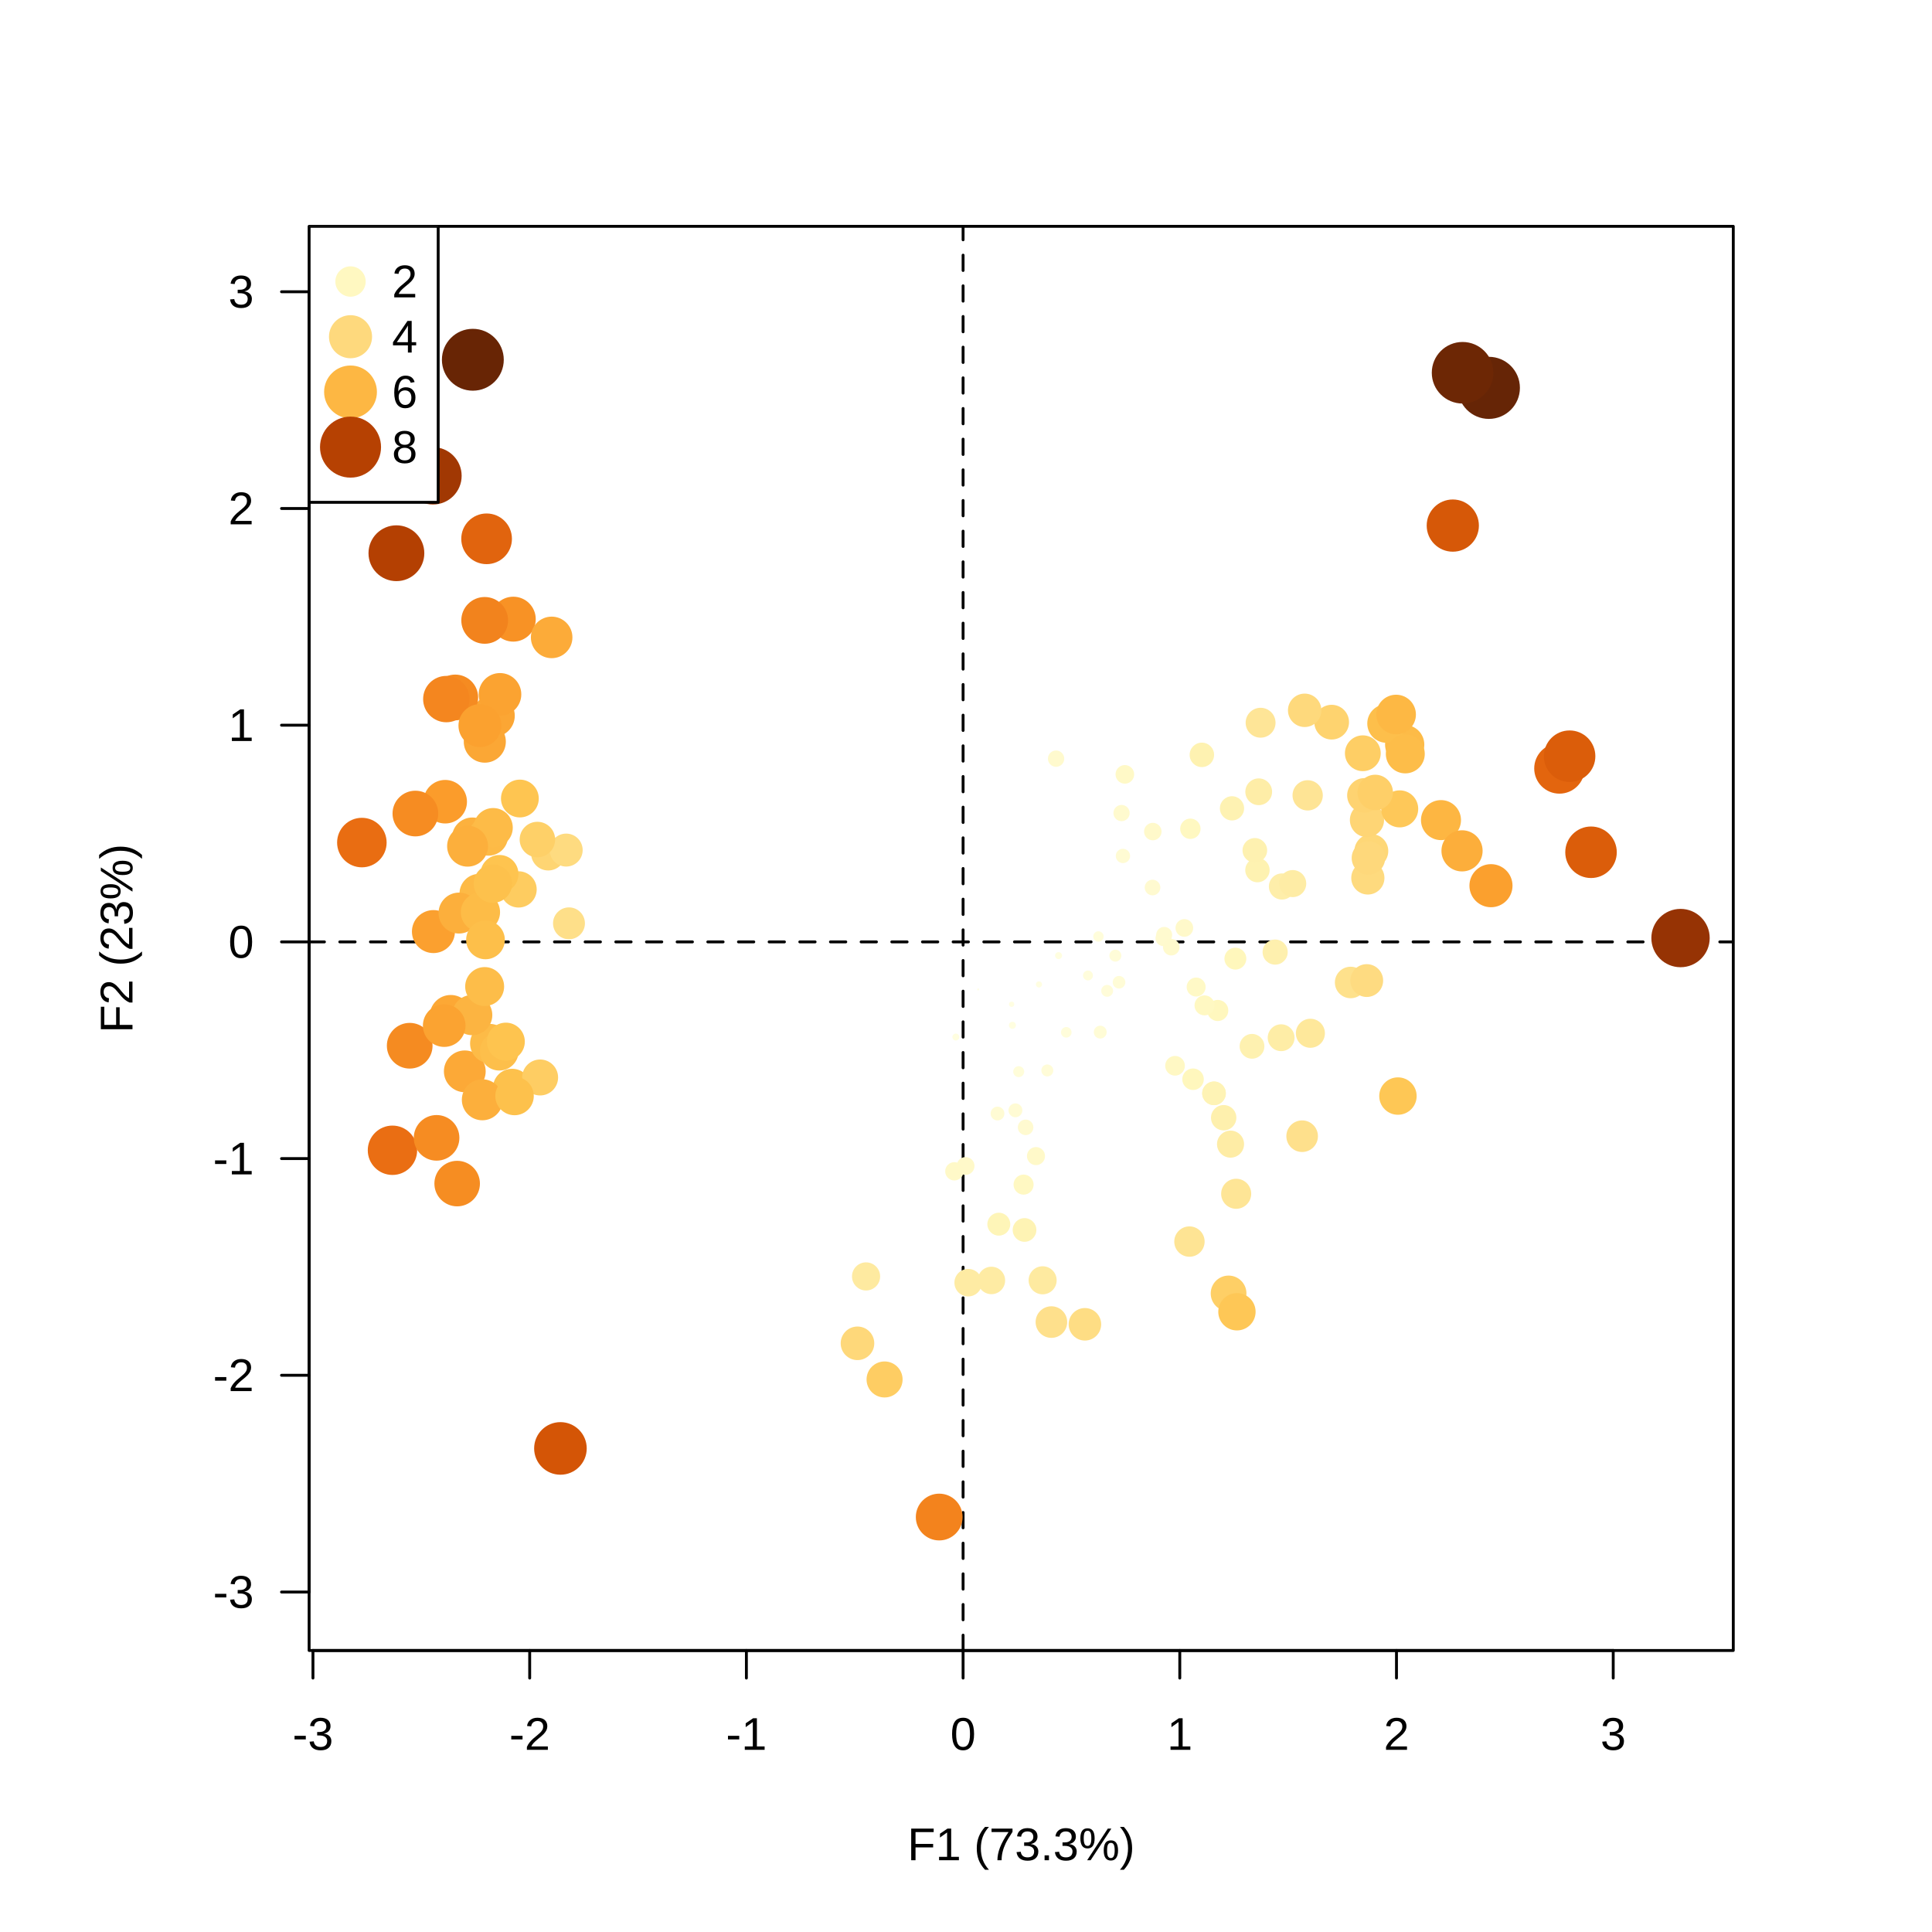
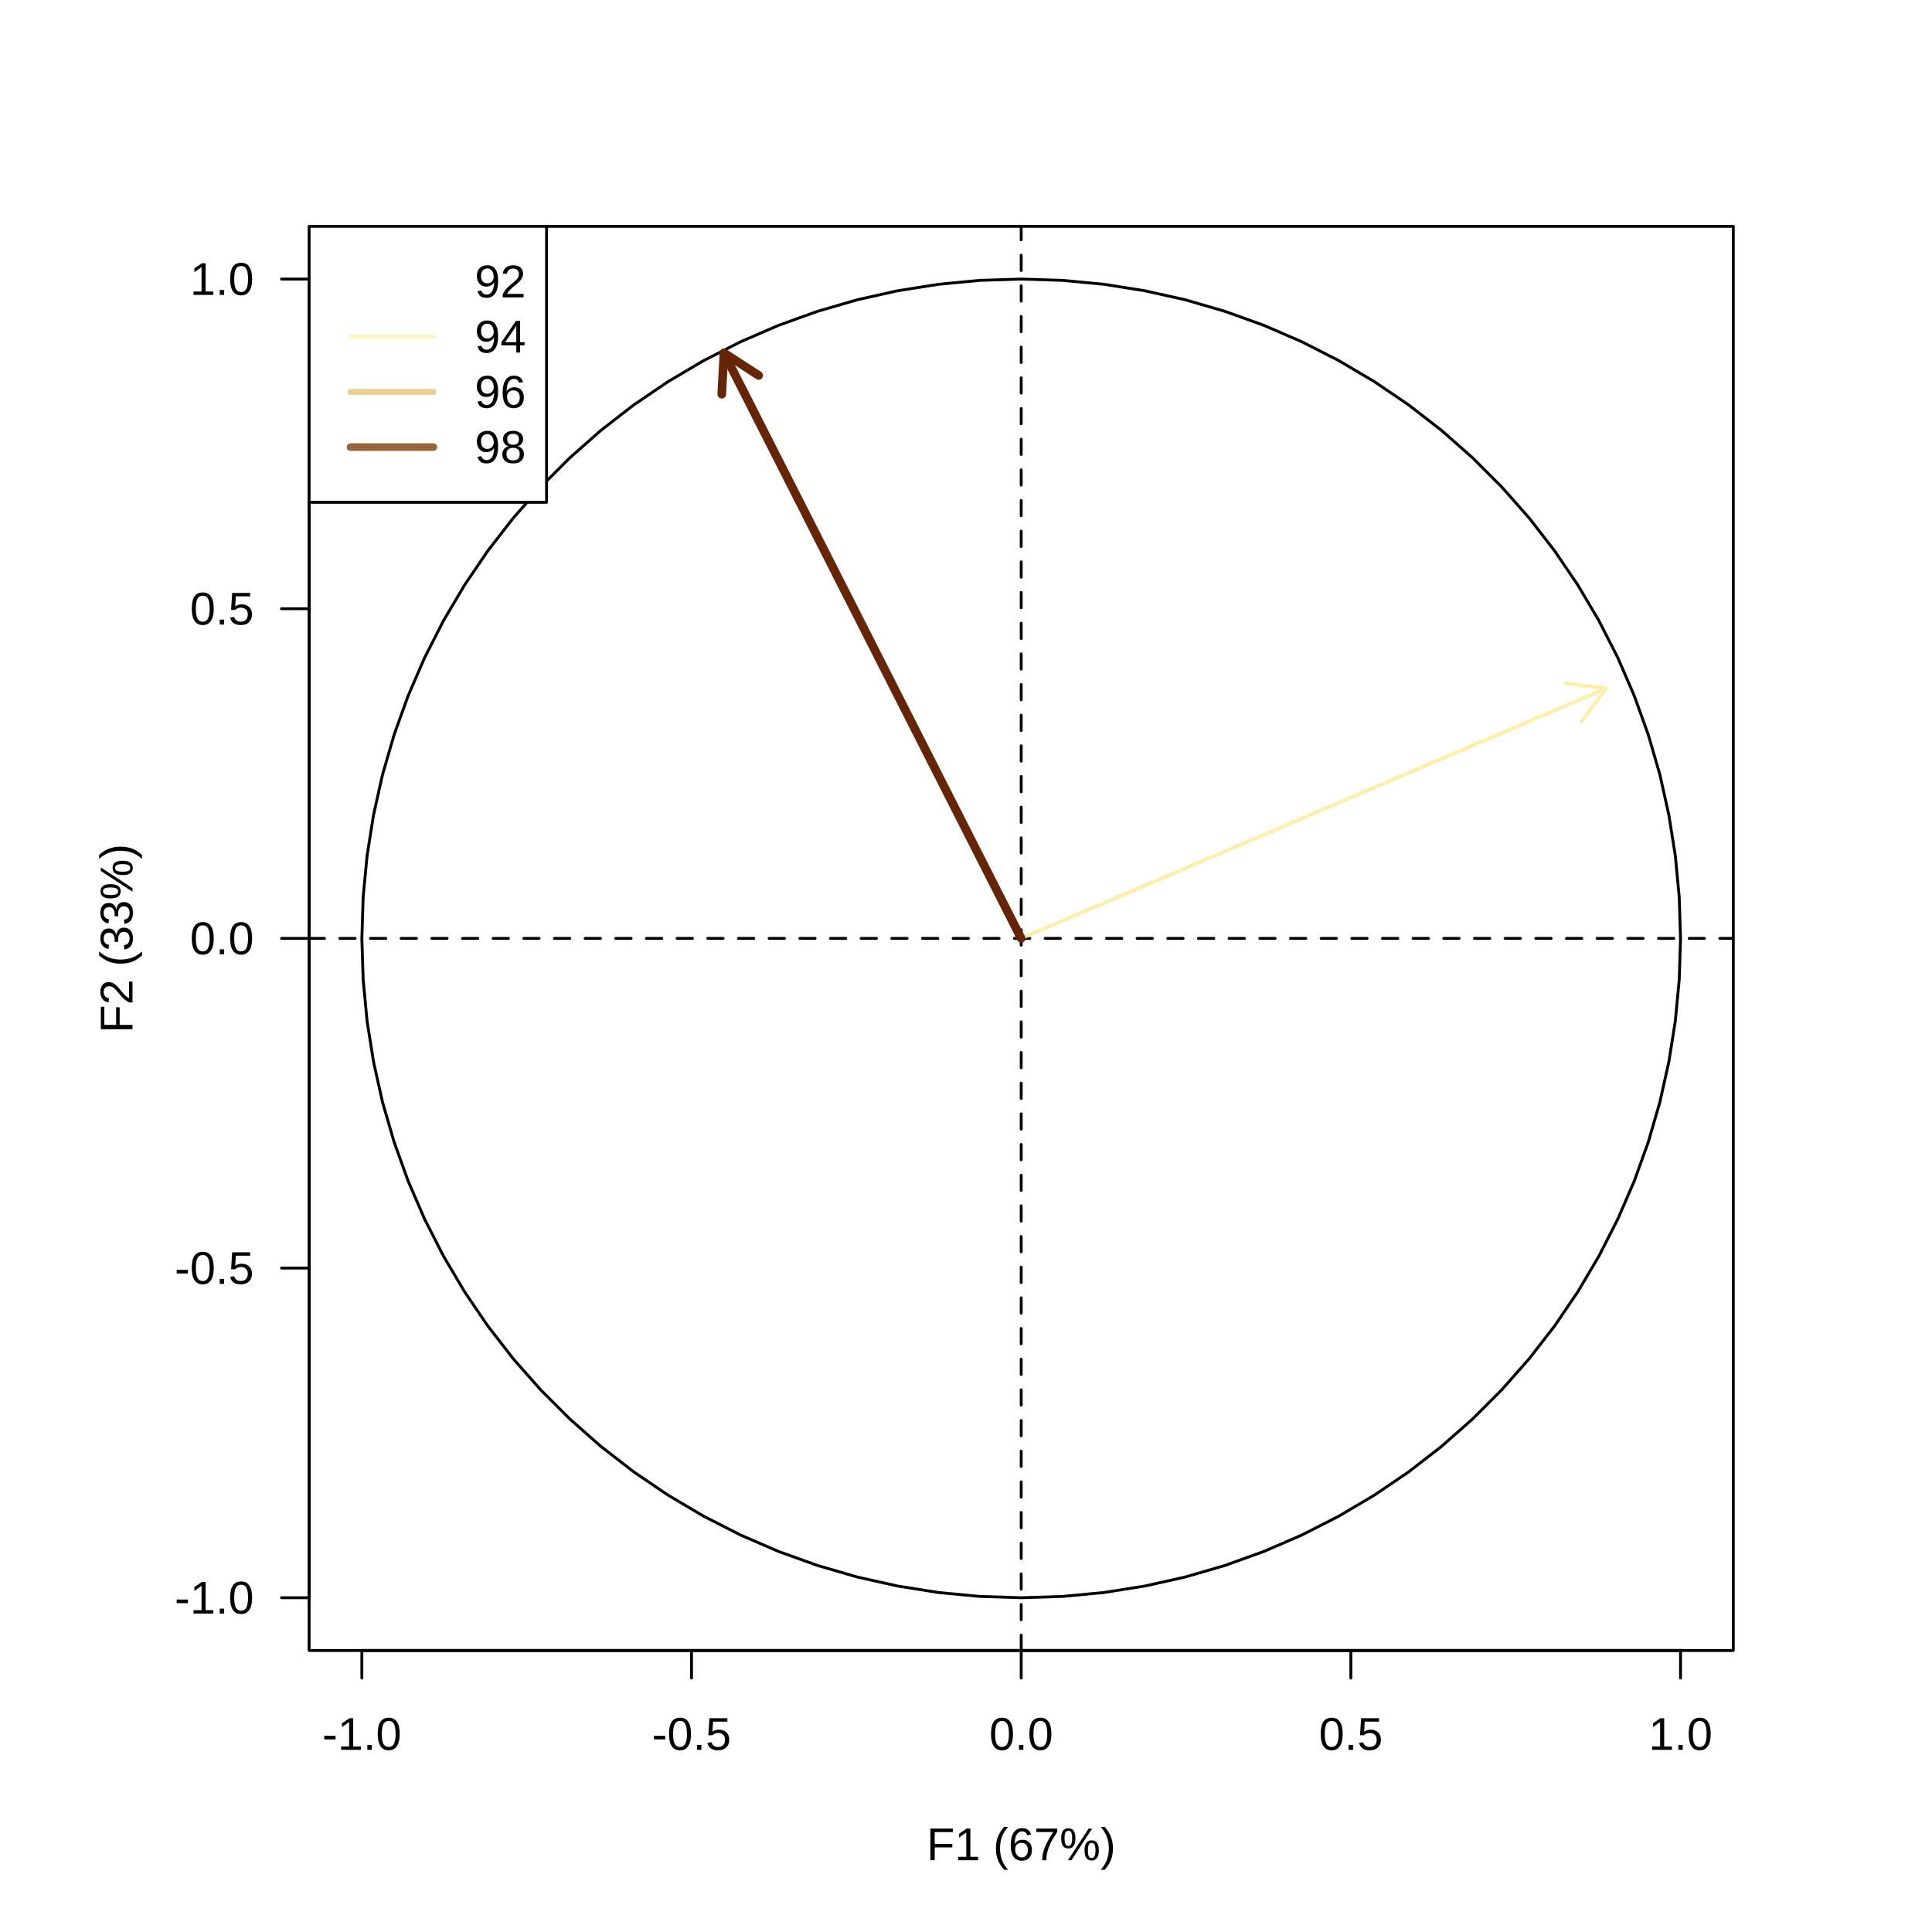
- <svg xmlns="http://www.w3.org/2000/svg" class="svglite" width="504.00pt" height="504.00pt" viewBox="0 0 504.00 504.00">
-   <defs>
-     <style type="text/css">
+ <svg xmlns="http://www.w3.org/2000/svg" width="504.00pt" height="504.00pt" viewBox="0 0 504.00 504.00">
+   <g class="svglite">
+     <defs>
+       <style type="text/css">
    .svglite line, .svglite polyline, .svglite polygon, .svglite path, .svglite rect, .svglite circle {
      fill: none;
      stroke: #000000;
      stroke-linecap: round;
      stroke-linejoin: round;
      stroke-miterlimit: 10.00;
    }
    .svglite text {
      white-space: pre;
    }
+     .svglite g.glyphgroup path {
+       fill: inherit;
+       stroke: none;
+     }
  </style>
-   </defs>
-   <rect width="100%" height="100%" style="stroke: none; fill: #FFFFFF;" />
-   <defs>
-     <clipPath id="cpMC4wMHw1MDQuMDB8MC4wMHw1MDQuMDA=">
-       <rect x="0.00" y="0.00" width="504.00" height="504.00" />
-     </clipPath>
-   </defs>
-   <g clip-path="url(#cpMC4wMHw1MDQuMDB8MC4wMHw1MDQuMDA=)">
+     </defs>
+     <rect width="100%" height="100%" style="stroke: none; fill: #FFFFFF;" />
+     <defs>
+       <clipPath id="cpMC4wMHw1MDQuMDB8MC4wMHw1MDQuMDA=">
+         <rect x="0.00" y="0.00" width="504.00" height="504.00" />
+       </clipPath>
+     </defs>
+     <g clip-path="url(#cpMC4wMHw1MDQuMDB8MC4wMHw1MDQuMDA=)">
</g>
-   <defs>
-     <clipPath id="cpODAuNjR8NDUyLjE2fDU5LjA0fDQzMC41Ng==">
-       <rect x="80.64" y="59.04" width="371.52" height="371.52" />
-     </clipPath>
-   </defs>
-   <g clip-path="url(#cpODAuNjR8NDUyLjE2fDU5LjA0fDQzMC41Ng==)">
-     <line x1="80.64" y1="245.71" x2="452.16" y2="245.71" style="stroke-width: 0.75; stroke-dasharray: 4.00,4.00;" />
-     <line x1="251.24" y1="430.56" x2="251.24" y2="59.04" style="stroke-width: 0.75; stroke-dasharray: 4.00,4.00;" />
-     <circle cx="123.21" cy="218.57" r="5.31" style="stroke-width: 0.75; stroke: none; fill: #FCB13E;" />
-     <circle cx="133.60" cy="283.82" r="5.01" style="stroke-width: 0.75; stroke: none; fill: #FDC14C;" />
-     <circle cx="117.58" cy="265.04" r="5.48" style="stroke-width: 0.75; stroke: none; fill: #FCA835;" />
-     <circle cx="121.25" cy="279.48" r="5.45" style="stroke-width: 0.75; stroke: none; fill: #FCA937;" />
-     <circle cx="116.14" cy="209.14" r="5.68" style="stroke-width: 0.75; stroke: none; fill: #FB9C2B;" />
-     <circle cx="133.90" cy="161.52" r="5.86" style="stroke-width: 0.75; stroke: none; fill: #F89225;" />
-     <circle cx="113.07" cy="243.02" r="5.61" style="stroke-width: 0.75; stroke: none; fill: #FBA02F;" />
-     <circle cx="125.01" cy="233.10" r="5.14" style="stroke-width: 0.75; stroke: none; fill: #FDBA46;" />
-     <circle cx="119.26" cy="308.76" r="5.94" style="stroke-width: 0.75; stroke: none; fill: #F68D22;" />
-     <circle cx="127.75" cy="272.22" r="5.12" style="stroke-width: 0.75; stroke: none; fill: #FDBB47;" />
-     <circle cx="128.77" cy="186.71" r="5.52" style="stroke-width: 0.75; stroke: none; fill: #FBA634;" />
-     <circle cx="119.74" cy="238.19" r="5.34" style="stroke-width: 0.75; stroke: none; fill: #FCAF3C;" />
-     <circle cx="125.83" cy="286.90" r="5.35" style="stroke-width: 0.75; stroke: none; fill: #FCAF3C;" />
-     <circle cx="102.38" cy="300.07" r="6.44" style="stroke-width: 0.75; stroke: none; fill: #EA6E13;" />
-     <circle cx="126.94" cy="140.56" r="6.61" style="stroke-width: 0.75; stroke: none; fill: #E1640E;" />
-     <circle cx="123.35" cy="93.85" r="8.07" style="stroke-width: 0.75; stroke: none; fill: #682505;" />
-     <circle cx="126.44" cy="161.84" r="6.10" style="stroke-width: 0.75; stroke: none; fill: #F2831D;" />
-     <circle cx="127.41" cy="218.08" r="5.14" style="stroke-width: 0.75; stroke: none; fill: #FDBA46;" />
-     <circle cx="143.91" cy="166.28" r="5.42" style="stroke-width: 0.75; stroke: none; fill: #FCAB39;" />
-     <circle cx="118.76" cy="181.95" r="5.97" style="stroke-width: 0.75; stroke: none; fill: #F58B21;" />
-     <circle cx="143.02" cy="222.60" r="4.48" style="stroke-width: 0.75; stroke: none; fill: #FED573;" />
-     <circle cx="126.47" cy="193.47" r="5.49" style="stroke-width: 0.75; stroke: none; fill: #FBA735;" />
-     <circle cx="94.40" cy="219.80" r="6.46" style="stroke-width: 0.75; stroke: none; fill: #E96D12;" />
-     <circle cx="148.43" cy="240.87" r="4.16" style="stroke-width: 0.75; stroke: none; fill: #FEDF89;" />
-     <circle cx="125.33" cy="237.95" r="5.12" style="stroke-width: 0.75; stroke: none; fill: #FDBC47;" />
-     <circle cx="140.90" cy="281.08" r="4.69" style="stroke-width: 0.75; stroke: none; fill: #FECD63;" />
-     <circle cx="135.28" cy="232.02" r="4.73" style="stroke-width: 0.75; stroke: none; fill: #FECC60;" />
-     <circle cx="128.65" cy="215.91" r="5.12" style="stroke-width: 0.75; stroke: none; fill: #FDBB47;" />
-     <circle cx="130.29" cy="228.00" r="4.96" style="stroke-width: 0.75; stroke: none; fill: #FEC44F;" />
-     <circle cx="123.18" cy="264.80" r="5.25" style="stroke-width: 0.75; stroke: none; fill: #FCB441;" />
-     <circle cx="130.25" cy="274.23" r="5.04" style="stroke-width: 0.75; stroke: none; fill: #FDBF4B;" />
-     <circle cx="147.70" cy="221.76" r="4.30" style="stroke-width: 0.75; stroke: none; fill: #FEDB80;" />
-     <circle cx="103.41" cy="144.32" r="7.28" style="stroke-width: 0.75; stroke: none; fill: #B44002;" />
-     <circle cx="112.95" cy="124.13" r="7.48" style="stroke-width: 0.75; stroke: none; fill: #A13803;" />
-     <circle cx="131.96" cy="271.73" r="4.95" style="stroke-width: 0.75; stroke: none; fill: #FEC44F;" />
-     <circle cx="126.43" cy="257.36" r="5.08" style="stroke-width: 0.75; stroke: none; fill: #FDBD49;" />
-     <circle cx="135.62" cy="208.31" r="4.93" style="stroke-width: 0.75; stroke: none; fill: #FEC551;" />
-     <circle cx="108.36" cy="212.23" r="5.96" style="stroke-width: 0.75; stroke: none; fill: #F68C22;" />
-     <circle cx="113.89" cy="296.83" r="5.95" style="stroke-width: 0.75; stroke: none; fill: #F68C22;" />
-     <circle cx="128.58" cy="230.51" r="5.01" style="stroke-width: 0.75; stroke: none; fill: #FDC14C;" />
-     <circle cx="121.98" cy="220.74" r="5.34" style="stroke-width: 0.75; stroke: none; fill: #FCAF3C;" />
-     <circle cx="146.20" cy="377.85" r="6.86" style="stroke-width: 0.75; stroke: none; fill: #D45506;" />
-     <circle cx="106.88" cy="272.80" r="5.96" style="stroke-width: 0.75; stroke: none; fill: #F58B21;" />
-     <circle cx="140.19" cy="219.01" r="4.63" style="stroke-width: 0.75; stroke: none; fill: #FED068;" />
-     <circle cx="130.43" cy="181.14" r="5.56" style="stroke-width: 0.75; stroke: none; fill: #FBA331;" />
-     <circle cx="134.23" cy="285.91" r="5.02" style="stroke-width: 0.75; stroke: none; fill: #FDC14C;" />
-     <circle cx="116.43" cy="182.37" r="6.05" style="stroke-width: 0.75; stroke: none; fill: #F4861F;" />
-     <circle cx="115.88" cy="267.55" r="5.56" style="stroke-width: 0.75; stroke: none; fill: #FBA331;" />
-     <circle cx="125.20" cy="189.29" r="5.60" style="stroke-width: 0.75; stroke: none; fill: #FBA12F;" />
-     <circle cx="126.65" cy="245.19" r="5.05" style="stroke-width: 0.75; stroke: none; fill: #FDBF4A;" />
-     <circle cx="313.53" cy="196.92" r="3.19" style="stroke-width: 0.75; stroke: none; fill: #FEF2B1;" />
-     <circle cx="292.58" cy="212.10" r="2.12" style="stroke-width: 0.75; stroke: none; fill: #FFFACE;" />
-     <circle cx="321.39" cy="210.87" r="3.16" style="stroke-width: 0.75; stroke: none; fill: #FEF2B2;" />
-     <circle cx="274.28" cy="344.89" r="4.12" style="stroke-width: 0.75; stroke: none; fill: #FEE08C;" />
-     <circle cx="312.04" cy="257.49" r="2.48" style="stroke-width: 0.75; stroke: none; fill: #FFF9C6;" />
-     <circle cx="273.21" cy="279.25" r="1.56" style="stroke-width: 0.75; stroke: none; fill: #FFFCD8;" />
-     <circle cx="293.44" cy="202.01" r="2.43" style="stroke-width: 0.75; stroke: none; fill: #FFF9C7;" />
-     <circle cx="223.69" cy="350.43" r="4.38" style="stroke-width: 0.75; stroke: none; fill: #FED87A;" />
-     <circle cx="303.70" cy="243.89" r="2.09" style="stroke-width: 0.75; stroke: none; fill: #FFFACF;" />
-     <circle cx="251.89" cy="304.17" r="2.33" style="stroke-width: 0.75; stroke: none; fill: #FFF9C9;" />
-     <circle cx="245.01" cy="395.75" r="6.10" style="stroke-width: 0.75; stroke: none; fill: #F3831D;" />
-     <circle cx="276.15" cy="249.29" r="0.91" style="stroke-width: 0.75; stroke: none; fill: #FFFEE0;" />
-     <circle cx="283.02" cy="345.47" r="4.24" style="stroke-width: 0.75; stroke: none; fill: #FEDD84;" />
-     <circle cx="291.92" cy="256.24" r="1.65" style="stroke-width: 0.75; stroke: none; fill: #FFFCD7;" />
-     <circle cx="249.35" cy="270.53" r="0.90" style="stroke-width: 0.75; stroke: none; fill: #FFFEE0;" />
-     <circle cx="300.73" cy="216.93" r="2.28" style="stroke-width: 0.75; stroke: none; fill: #FFF9CA;" />
-     <circle cx="271.04" cy="256.81" r="0.80" style="stroke-width: 0.75; stroke: none; fill: #FFFEE1;" />
-     <circle cx="260.22" cy="290.49" r="1.80" style="stroke-width: 0.75; stroke: none; fill: #FFFBD4;" />
-     <circle cx="320.50" cy="337.42" r="4.66" style="stroke-width: 0.75; stroke: none; fill: #FECF66;" />
-     <circle cx="260.56" cy="319.35" r="2.99" style="stroke-width: 0.75; stroke: none; fill: #FEF5B8;" />
-     <circle cx="292.94" cy="223.29" r="1.87" style="stroke-width: 0.75; stroke: none; fill: #FFFBD3;" />
-     <circle cx="278.16" cy="269.30" r="1.38" style="stroke-width: 0.75; stroke: none; fill: #FFFDDB;" />
-     <circle cx="321.01" cy="298.47" r="3.53" style="stroke-width: 0.75; stroke: none; fill: #FEECA5;" />
-     <circle cx="287.02" cy="269.25" r="1.68" style="stroke-width: 0.75; stroke: none; fill: #FFFCD6;" />
-     <circle cx="290.96" cy="249.30" r="1.56" style="stroke-width: 0.75; stroke: none; fill: #FFFCD8;" />
-     <circle cx="300.66" cy="231.53" r="2.04" style="stroke-width: 0.75; stroke: none; fill: #FFFAD0;" />
-     <circle cx="322.27" cy="250.08" r="2.86" style="stroke-width: 0.75; stroke: none; fill: #FFF7BC;" />
-     <circle cx="328.03" cy="226.98" r="3.18" style="stroke-width: 0.75; stroke: none; fill: #FEF2B1;" />
-     <circle cx="288.82" cy="258.48" r="1.55" style="stroke-width: 0.75; stroke: none; fill: #FFFCD9;" />
-     <circle cx="248.96" cy="305.56" r="2.39" style="stroke-width: 0.75; stroke: none; fill: #FFF9C8;" />
-     <circle cx="258.63" cy="334.03" r="3.58" style="stroke-width: 0.75; stroke: none; fill: #FEEBA3;" />
-     <circle cx="252.57" cy="334.61" r="3.59" style="stroke-width: 0.75; stroke: none; fill: #FEEBA3;" />
-     <circle cx="264.89" cy="289.65" r="1.81" style="stroke-width: 0.75; stroke: none; fill: #FFFBD4;" />
-     <circle cx="311.23" cy="281.54" r="2.81" style="stroke-width: 0.75; stroke: none; fill: #FFF7BD;" />
-     <circle cx="263.90" cy="261.98" r="0.70" style="stroke-width: 0.75; stroke: none; fill: #FFFEE2;" />
-     <circle cx="275.50" cy="197.91" r="2.13" style="stroke-width: 0.75; stroke: none; fill: #FFFACE;" />
-     <circle cx="310.53" cy="216.20" r="2.66" style="stroke-width: 0.75; stroke: none; fill: #FFF8C1;" />
-     <circle cx="310.29" cy="323.89" r="3.96" style="stroke-width: 0.75; stroke: none; fill: #FEE494;" />
-     <circle cx="255.17" cy="258.12" r="0.25" style="stroke-width: 0.75; stroke: none; fill: #FFFEE4;" />
-     <circle cx="267.27" cy="320.86" r="3.09" style="stroke-width: 0.75; stroke: none; fill: #FEF3B4;" />
-     <circle cx="267.02" cy="309.03" r="2.62" style="stroke-width: 0.75; stroke: none; fill: #FFF8C2;" />
-     <circle cx="286.55" cy="244.30" r="1.36" style="stroke-width: 0.75; stroke: none; fill: #FFFDDB;" />
-     <circle cx="270.26" cy="301.59" r="2.36" style="stroke-width: 0.75; stroke: none; fill: #FFF9C9;" />
-     <circle cx="230.76" cy="359.86" r="4.70" style="stroke-width: 0.75; stroke: none; fill: #FECD63;" />
-     <circle cx="267.55" cy="294.09" r="2.03" style="stroke-width: 0.75; stroke: none; fill: #FFFAD0;" />
-     <circle cx="264.11" cy="267.47" r="0.92" style="stroke-width: 0.75; stroke: none; fill: #FFFEE0;" />
-     <circle cx="283.82" cy="254.47" r="1.29" style="stroke-width: 0.75; stroke: none; fill: #FFFDDC;" />
-     <circle cx="225.93" cy="332.98" r="3.67" style="stroke-width: 0.75; stroke: none; fill: #FEEAA0;" />
-     <circle cx="265.75" cy="279.56" r="1.43" style="stroke-width: 0.75; stroke: none; fill: #FFFDDA;" />
-     <circle cx="355.52" cy="196.50" r="4.67" style="stroke-width: 0.75; stroke: none; fill: #FECE65;" />
-     <circle cx="316.70" cy="285.22" r="3.08" style="stroke-width: 0.75; stroke: none; fill: #FEF3B5;" />
-     <circle cx="375.91" cy="213.94" r="5.22" style="stroke-width: 0.75; stroke: none; fill: #FDB642;" />
-     <circle cx="332.65" cy="248.37" r="3.28" style="stroke-width: 0.75; stroke: none; fill: #FEF0AE;" />
-     <circle cx="356.83" cy="229.03" r="4.33" style="stroke-width: 0.75; stroke: none; fill: #FEDA7E;" />
-     <circle cx="406.81" cy="200.46" r="6.58" style="stroke-width: 0.75; stroke: none; fill: #E3650E;" />
-     <circle cx="271.99" cy="333.99" r="3.66" style="stroke-width: 0.75; stroke: none; fill: #FEEAA0;" />
-     <circle cx="381.40" cy="221.96" r="5.37" style="stroke-width: 0.75; stroke: none; fill: #FCAE3B;" />
-     <circle cx="364.68" cy="285.93" r="4.88" style="stroke-width: 0.75; stroke: none; fill: #FEC755;" />
-     <circle cx="378.99" cy="137.11" r="6.81" style="stroke-width: 0.75; stroke: none; fill: #D65808;" />
-     <circle cx="328.36" cy="206.55" r="3.49" style="stroke-width: 0.75; stroke: none; fill: #FEEDA7;" />
-     <circle cx="341.84" cy="269.55" r="3.79" style="stroke-width: 0.75; stroke: none; fill: #FEE89B;" />
-     <circle cx="357.74" cy="222.01" r="4.42" style="stroke-width: 0.75; stroke: none; fill: #FED777;" />
-     <circle cx="322.48" cy="311.42" r="3.92" style="stroke-width: 0.75; stroke: none; fill: #FEE596;" />
-     <circle cx="334.21" cy="270.71" r="3.50" style="stroke-width: 0.75; stroke: none; fill: #FEEDA6;" />
-     <circle cx="341.13" cy="207.48" r="3.95" style="stroke-width: 0.75; stroke: none; fill: #FEE495;" />
-     <circle cx="334.42" cy="231.26" r="3.41" style="stroke-width: 0.75; stroke: none; fill: #FEEEAA;" />
-     <circle cx="388.40" cy="101.18" r="8.10" style="stroke-width: 0.75; stroke: none; fill: #662506;" />
-     <circle cx="438.40" cy="244.71" r="7.61" style="stroke-width: 0.75; stroke: none; fill: #963304;" />
-     <circle cx="322.68" cy="342.20" r="4.87" style="stroke-width: 0.75; stroke: none; fill: #FEC756;" />
-     <circle cx="366.44" cy="194.24" r="5.12" style="stroke-width: 0.75; stroke: none; fill: #FDBB47;" />
-     <circle cx="306.53" cy="278.03" r="2.57" style="stroke-width: 0.75; stroke: none; fill: #FFF8C4;" />
-     <circle cx="415.05" cy="222.33" r="6.72" style="stroke-width: 0.75; stroke: none; fill: #DB5D0A;" />
-     <circle cx="326.61" cy="272.95" r="3.23" style="stroke-width: 0.75; stroke: none; fill: #FEF1B0;" />
-     <circle cx="347.39" cy="188.39" r="4.53" style="stroke-width: 0.75; stroke: none; fill: #FED36F;" />
-     <circle cx="361.72" cy="188.74" r="5.04" style="stroke-width: 0.75; stroke: none; fill: #FDBF4B;" />
-     <circle cx="317.67" cy="263.60" r="2.76" style="stroke-width: 0.75; stroke: none; fill: #FFF7BE;" />
-     <circle cx="308.96" cy="242.07" r="2.31" style="stroke-width: 0.75; stroke: none; fill: #FFF9CA;" />
-     <circle cx="352.34" cy="256.30" r="4.11" style="stroke-width: 0.75; stroke: none; fill: #FEE18C;" />
-     <circle cx="356.60" cy="213.92" r="4.46" style="stroke-width: 0.75; stroke: none; fill: #FED575;" />
-     <circle cx="388.95" cy="231.05" r="5.62" style="stroke-width: 0.75; stroke: none; fill: #FBA02E;" />
-     <circle cx="381.54" cy="97.24" r="8.03" style="stroke-width: 0.75; stroke: none; fill: #6D2705;" />
-     <circle cx="356.54" cy="255.80" r="4.28" style="stroke-width: 0.75; stroke: none; fill: #FEDB81;" />
-     <circle cx="314.22" cy="262.27" r="2.61" style="stroke-width: 0.75; stroke: none; fill: #FFF8C2;" />
-     <circle cx="319.22" cy="291.58" r="3.31" style="stroke-width: 0.75; stroke: none; fill: #FEF0AD;" />
-     <circle cx="409.46" cy="197.27" r="6.72" style="stroke-width: 0.75; stroke: none; fill: #DB5D0A;" />
-     <circle cx="340.35" cy="185.30" r="4.36" style="stroke-width: 0.75; stroke: none; fill: #FED97C;" />
-     <circle cx="327.35" cy="221.83" r="3.21" style="stroke-width: 0.75; stroke: none; fill: #FEF1B0;" />
-     <circle cx="303.52" cy="244.74" r="2.08" style="stroke-width: 0.75; stroke: none; fill: #FFFACF;" />
-     <circle cx="355.94" cy="207.49" r="4.51" style="stroke-width: 0.75; stroke: none; fill: #FED371;" />
-     <circle cx="365.14" cy="211.01" r="4.83" style="stroke-width: 0.75; stroke: none; fill: #FEC859;" />
-     <circle cx="358.75" cy="206.73" r="4.63" style="stroke-width: 0.75; stroke: none; fill: #FECF68;" />
-     <circle cx="316.70" cy="285.22" r="3.08" style="stroke-width: 0.75; stroke: none; fill: #FEF3B5;" />
-     <circle cx="366.60" cy="196.67" r="5.08" style="stroke-width: 0.75; stroke: none; fill: #FDBD49;" />
-     <circle cx="364.20" cy="186.40" r="5.17" style="stroke-width: 0.75; stroke: none; fill: #FDB844;" />
-     <circle cx="356.98" cy="223.83" r="4.37" style="stroke-width: 0.75; stroke: none; fill: #FED87B;" />
-     <circle cx="339.69" cy="296.40" r="4.12" style="stroke-width: 0.75; stroke: none; fill: #FEE08C;" />
-     <circle cx="337.23" cy="230.50" r="3.53" style="stroke-width: 0.75; stroke: none; fill: #FEECA5;" />
-     <circle cx="328.85" cy="188.54" r="3.90" style="stroke-width: 0.75; stroke: none; fill: #FEE597;" />
-     <circle cx="305.55" cy="247.09" r="2.16" style="stroke-width: 0.75; stroke: none; fill: #FFFACD;" />
-   </g>
-   <g clip-path="url(#cpMC4wMHw1MDQuMDB8MC4wMHw1MDQuMDA=)">
-     <line x1="81.64" y1="430.56" x2="420.84" y2="430.56" style="stroke-width: 0.75;" />
-     <line x1="81.64" y1="430.56" x2="81.64" y2="437.76" style="stroke-width: 0.75;" />
-     <line x1="138.18" y1="430.56" x2="138.18" y2="437.76" style="stroke-width: 0.75;" />
-     <line x1="194.71" y1="430.56" x2="194.71" y2="437.76" style="stroke-width: 0.75;" />
-     <line x1="251.24" y1="430.56" x2="251.24" y2="437.76" style="stroke-width: 0.75;" />
-     <line x1="307.77" y1="430.56" x2="307.77" y2="437.76" style="stroke-width: 0.75;" />
-     <line x1="364.30" y1="430.56" x2="364.30" y2="437.76" style="stroke-width: 0.75;" />
-     <line x1="420.84" y1="430.56" x2="420.84" y2="437.76" style="stroke-width: 0.75;" />
-     <text x="81.64" y="456.48" text-anchor="middle" style="font-size: 12.00px; font-family: &quot;Liberation Sans&quot;;" textLength="10.67px" lengthAdjust="spacingAndGlyphs">-3</text>
-     <text x="138.18" y="456.48" text-anchor="middle" style="font-size: 12.00px; font-family: &quot;Liberation Sans&quot;;" textLength="10.67px" lengthAdjust="spacingAndGlyphs">-2</text>
-     <text x="194.71" y="456.48" text-anchor="middle" style="font-size: 12.00px; font-family: &quot;Liberation Sans&quot;;" textLength="10.67px" lengthAdjust="spacingAndGlyphs">-1</text>
-     <text x="251.24" y="456.48" text-anchor="middle" style="font-size: 12.00px; font-family: &quot;Liberation Sans&quot;;" textLength="6.67px" lengthAdjust="spacingAndGlyphs">0</text>
-     <text x="307.77" y="456.48" text-anchor="middle" style="font-size: 12.00px; font-family: &quot;Liberation Sans&quot;;" textLength="6.67px" lengthAdjust="spacingAndGlyphs">1</text>
-     <text x="364.30" y="456.48" text-anchor="middle" style="font-size: 12.00px; font-family: &quot;Liberation Sans&quot;;" textLength="6.67px" lengthAdjust="spacingAndGlyphs">2</text>
-     <text x="420.84" y="456.48" text-anchor="middle" style="font-size: 12.00px; font-family: &quot;Liberation Sans&quot;;" textLength="6.67px" lengthAdjust="spacingAndGlyphs">3</text>
-     <line x1="80.64" y1="415.31" x2="80.64" y2="76.11" style="stroke-width: 0.75;" />
-     <line x1="80.64" y1="415.31" x2="73.44" y2="415.31" style="stroke-width: 0.75;" />
-     <line x1="80.64" y1="358.77" x2="73.44" y2="358.77" style="stroke-width: 0.75;" />
-     <line x1="80.64" y1="302.24" x2="73.44" y2="302.24" style="stroke-width: 0.75;" />
-     <line x1="80.64" y1="245.71" x2="73.44" y2="245.71" style="stroke-width: 0.75;" />
-     <line x1="80.64" y1="189.18" x2="73.44" y2="189.18" style="stroke-width: 0.75;" />
-     <line x1="80.64" y1="132.65" x2="73.44" y2="132.65" style="stroke-width: 0.75;" />
-     <line x1="80.64" y1="76.11" x2="73.44" y2="76.11" style="stroke-width: 0.75;" />
-     <text x="66.24" y="419.44" text-anchor="end" style="font-size: 12.00px; font-family: &quot;Liberation Sans&quot;;" textLength="10.67px" lengthAdjust="spacingAndGlyphs">-3</text>
-     <text x="66.24" y="362.90" text-anchor="end" style="font-size: 12.00px; font-family: &quot;Liberation Sans&quot;;" textLength="10.67px" lengthAdjust="spacingAndGlyphs">-2</text>
-     <text x="66.24" y="306.37" text-anchor="end" style="font-size: 12.00px; font-family: &quot;Liberation Sans&quot;;" textLength="10.67px" lengthAdjust="spacingAndGlyphs">-1</text>
-     <text x="66.24" y="249.84" text-anchor="end" style="font-size: 12.00px; font-family: &quot;Liberation Sans&quot;;" textLength="6.67px" lengthAdjust="spacingAndGlyphs">0</text>
-     <text x="66.24" y="193.31" text-anchor="end" style="font-size: 12.00px; font-family: &quot;Liberation Sans&quot;;" textLength="6.67px" lengthAdjust="spacingAndGlyphs">1</text>
-     <text x="66.24" y="136.78" text-anchor="end" style="font-size: 12.00px; font-family: &quot;Liberation Sans&quot;;" textLength="6.67px" lengthAdjust="spacingAndGlyphs">2</text>
-     <text x="66.24" y="80.24" text-anchor="end" style="font-size: 12.00px; font-family: &quot;Liberation Sans&quot;;" textLength="6.67px" lengthAdjust="spacingAndGlyphs">3</text>
-     <polygon points="80.64,430.56 452.16,430.56 452.16,59.04 80.64,59.04 " style="stroke-width: 0.75;" />
-     <text x="266.40" y="485.28" text-anchor="middle" style="font-size: 12.00px; font-family: &quot;Liberation Sans&quot;;" textLength="59.36px" lengthAdjust="spacingAndGlyphs">F1 (73.3%)</text>
-     <text transform="translate(34.56,244.80) rotate(-90)" text-anchor="middle" style="font-size: 12.00px; font-family: &quot;Liberation Sans&quot;;" textLength="49.35px" lengthAdjust="spacingAndGlyphs">F2 (23%)</text>
-   </g>
-   <g clip-path="url(#cpODAuNjR8NDUyLjE2fDU5LjA0fDQzMC41Ng==)">
-     <rect x="80.64" y="59.04" width="33.67" height="72.00" style="stroke-width: 0.75; fill: #FFFFFF;" />
-     <circle cx="91.44" cy="73.44" r="3.96" style="stroke-width: 0.75; stroke: none; fill: #FFF8C1;" />
-     <circle cx="91.44" cy="87.84" r="5.62" style="stroke-width: 0.75; stroke: none; fill: #FED97D;" />
-     <circle cx="91.44" cy="102.24" r="6.89" style="stroke-width: 0.75; stroke: none; fill: #FDB743;" />
-     <circle cx="91.44" cy="116.64" r="7.96" style="stroke-width: 0.75; stroke: none; fill: #B64102;" />
-     <text x="102.24" y="77.57" style="font-size: 12.00px; font-family: &quot;Liberation Sans&quot;;" textLength="6.67px" lengthAdjust="spacingAndGlyphs">2</text>
-     <text x="102.24" y="91.97" style="font-size: 12.00px; font-family: &quot;Liberation Sans&quot;;" textLength="6.67px" lengthAdjust="spacingAndGlyphs">4</text>
-     <text x="102.24" y="106.37" style="font-size: 12.00px; font-family: &quot;Liberation Sans&quot;;" textLength="6.67px" lengthAdjust="spacingAndGlyphs">6</text>
-     <text x="102.24" y="120.77" style="font-size: 12.00px; font-family: &quot;Liberation Sans&quot;;" textLength="6.67px" lengthAdjust="spacingAndGlyphs">8</text>
+     <defs>
+       <clipPath id="cpODAuNjR8NDUyLjE2fDU5LjA0fDQzMC41Ng==">
+         <rect x="80.64" y="59.04" width="371.52" height="371.52" />
+       </clipPath>
+     </defs>
+     <g clip-path="url(#cpODAuNjR8NDUyLjE2fDU5LjA0fDQzMC41Ng==)">
+       <line x1="80.64" y1="244.80" x2="452.16" y2="244.80" style="stroke-width: 0.75; stroke-dasharray: 4.00,4.00;" />
+       <line x1="266.40" y1="430.56" x2="266.40" y2="59.04" style="stroke-width: 0.75; stroke-dasharray: 4.00,4.00;" />
+       <polygon points="438.40,244.80 438.06,234.00 437.04,223.24 435.35,212.57 433.00,202.03 429.98,191.65 426.32,181.48 422.03,171.57 417.12,161.94 411.62,152.64 405.55,143.70 398.93,135.16 391.78,127.06 384.14,119.42 376.04,112.27 367.50,105.65 358.56,99.58 349.26,94.08 339.63,89.17 329.72,84.88 319.55,81.22 309.17,78.20 298.63,75.85 287.96,74.16 277.20,73.14 266.40,72.80 255.60,73.14 244.84,74.16 234.17,75.85 223.63,78.20 213.25,81.22 203.08,84.88 193.17,89.17 183.54,94.08 174.24,99.58 165.30,105.65 156.76,112.27 148.66,119.42 141.02,127.06 133.87,135.16 127.25,143.70 121.18,152.64 115.68,161.94 110.77,171.57 106.48,181.48 102.82,191.65 99.80,202.03 97.45,212.57 95.76,223.24 94.74,234.00 94.40,244.80 94.74,255.60 95.76,266.36 97.45,277.03 99.80,287.57 102.82,297.95 106.48,308.12 110.77,318.03 115.68,327.66 121.18,336.96 127.25,345.90 133.87,354.44 141.02,362.54 148.66,370.18 156.76,377.33 165.30,383.95 174.24,390.02 183.54,395.52 193.17,400.43 203.08,404.72 213.25,408.38 223.63,411.40 234.17,413.75 244.84,415.44 255.60,416.46 266.40,416.80 277.20,416.46 287.96,415.44 298.63,413.75 309.17,411.40 319.55,408.38 329.72,404.72 339.63,400.43 349.26,395.52 358.56,390.02 367.50,383.95 376.04,377.33 384.14,370.18 391.78,362.54 398.93,354.44 405.55,345.90 411.62,336.96 417.12,327.66 422.03,318.03 426.32,308.12 429.98,297.95 433.00,287.57 435.35,277.03 437.04,266.36 438.06,255.60 " style="stroke-width: 0.75;" />
+       <line x1="266.40" y1="244.80" x2="419.03" y2="179.57" style="stroke-width: 0.95; stroke: #FEEEA9;" />
+       <polyline points="412.55,188.21 419.03,179.57 408.31,178.28 " style="stroke-width: 0.95; stroke: #FEEEA9;" />
+       <line x1="266.40" y1="244.80" x2="188.86" y2="92.06" style="stroke-width: 2.25; stroke: #662506;" />
+       <polyline points="197.91,97.95 188.86,92.06 188.28,102.84 " style="stroke-width: 2.25; stroke: #662506;" />
+       <line x1="266.40" y1="244.80" x2="430.81" y2="233.32" style="stroke-width: 0.00; stroke: #FFFFE5;" />
+       <polyline points="421.86,239.36 430.81,233.32 421.11,228.58 " style="stroke-width: 0.00; stroke: #FFFFE5;" />
+     </g>
+     <g clip-path="url(#cpMC4wMHw1MDQuMDB8MC4wMHw1MDQuMDA=)">
+       <line x1="94.40" y1="430.56" x2="438.40" y2="430.56" style="stroke-width: 0.75;" />
+       <line x1="94.40" y1="430.56" x2="94.40" y2="437.76" style="stroke-width: 0.75;" />
+       <line x1="180.40" y1="430.56" x2="180.40" y2="437.76" style="stroke-width: 0.75;" />
+       <line x1="266.40" y1="430.56" x2="266.40" y2="437.76" style="stroke-width: 0.75;" />
+       <line x1="352.40" y1="430.56" x2="352.40" y2="437.76" style="stroke-width: 0.75;" />
+       <line x1="438.40" y1="430.56" x2="438.40" y2="437.76" style="stroke-width: 0.75;" />
+       <text x="94.40" y="456.48" text-anchor="middle" style="font-size: 12.00px; font-family: &quot;Liberation Sans&quot;;" textLength="20.67px" lengthAdjust="spacingAndGlyphs">-1.0</text>
+       <text x="180.40" y="456.48" text-anchor="middle" style="font-size: 12.00px; font-family: &quot;Liberation Sans&quot;;" textLength="20.67px" lengthAdjust="spacingAndGlyphs">-0.5</text>
+       <text x="266.40" y="456.48" text-anchor="middle" style="font-size: 12.00px; font-family: &quot;Liberation Sans&quot;;" textLength="16.67px" lengthAdjust="spacingAndGlyphs">0.0</text>
+       <text x="352.40" y="456.48" text-anchor="middle" style="font-size: 12.00px; font-family: &quot;Liberation Sans&quot;;" textLength="16.67px" lengthAdjust="spacingAndGlyphs">0.5</text>
+       <text x="438.40" y="456.48" text-anchor="middle" style="font-size: 12.00px; font-family: &quot;Liberation Sans&quot;;" textLength="16.67px" lengthAdjust="spacingAndGlyphs">1.0</text>
+       <line x1="80.64" y1="416.80" x2="80.64" y2="72.80" style="stroke-width: 0.75;" />
+       <line x1="80.64" y1="416.80" x2="73.44" y2="416.80" style="stroke-width: 0.75;" />
+       <line x1="80.64" y1="330.80" x2="73.44" y2="330.80" style="stroke-width: 0.75;" />
+       <line x1="80.64" y1="244.80" x2="73.44" y2="244.80" style="stroke-width: 0.75;" />
+       <line x1="80.64" y1="158.80" x2="73.44" y2="158.80" style="stroke-width: 0.75;" />
+       <line x1="80.64" y1="72.80" x2="73.44" y2="72.80" style="stroke-width: 0.75;" />
+       <text x="66.24" y="420.93" text-anchor="end" style="font-size: 12.00px; font-family: &quot;Liberation Sans&quot;;" textLength="20.67px" lengthAdjust="spacingAndGlyphs">-1.0</text>
+       <text x="66.24" y="334.93" text-anchor="end" style="font-size: 12.00px; font-family: &quot;Liberation Sans&quot;;" textLength="20.67px" lengthAdjust="spacingAndGlyphs">-0.5</text>
+       <text x="66.24" y="248.93" text-anchor="end" style="font-size: 12.00px; font-family: &quot;Liberation Sans&quot;;" textLength="16.67px" lengthAdjust="spacingAndGlyphs">0.0</text>
+       <text x="66.24" y="162.93" text-anchor="end" style="font-size: 12.00px; font-family: &quot;Liberation Sans&quot;;" textLength="16.67px" lengthAdjust="spacingAndGlyphs">0.5</text>
+       <text x="66.24" y="76.93" text-anchor="end" style="font-size: 12.00px; font-family: &quot;Liberation Sans&quot;;" textLength="16.67px" lengthAdjust="spacingAndGlyphs">1.0</text>
+       <polygon points="80.64,430.56 452.16,430.56 452.16,59.04 80.64,59.04 " style="stroke-width: 0.75;" />
+       <text x="266.40" y="485.28" text-anchor="middle" style="font-size: 12.00px; font-family: &quot;Liberation Sans&quot;;" textLength="49.34px" lengthAdjust="spacingAndGlyphs">F1 (67%)</text>
+       <text transform="translate(34.56,244.80) rotate(-90)" text-anchor="middle" style="font-size: 12.00px; font-family: &quot;Liberation Sans&quot;;" textLength="49.34px" lengthAdjust="spacingAndGlyphs">F2 (33%)</text>
+     </g>
+     <g clip-path="url(#cpODAuNjR8NDUyLjE2fDU5LjA0fDQzMC41Ng==)">
+       <rect x="80.64" y="59.04" width="61.94" height="72.00" style="stroke-width: 0.75; fill: #FFFFFF;" />
+       <line x1="91.44" y1="73.44" x2="113.04" y2="73.44" style="stroke-width: 0.13; stroke: #FEFEE2;" />
+       <line x1="91.44" y1="87.84" x2="113.04" y2="87.84" style="stroke-width: 1.14; stroke: #FEF4C1;" />
+       <line x1="91.44" y1="102.24" x2="113.04" y2="102.24" style="stroke-width: 1.57; stroke: #E9D292;" />
+       <line x1="91.44" y1="116.64" x2="113.04" y2="116.64" style="stroke-width: 2.00; stroke: #96653A;" />
+       <text x="123.84" y="77.57" style="font-size: 12.00px; font-family: &quot;Liberation Sans&quot;;" textLength="13.34px" lengthAdjust="spacingAndGlyphs">92</text>
+       <text x="123.84" y="91.97" style="font-size: 12.00px; font-family: &quot;Liberation Sans&quot;;" textLength="13.34px" lengthAdjust="spacingAndGlyphs">94</text>
+       <text x="123.84" y="106.37" style="font-size: 12.00px; font-family: &quot;Liberation Sans&quot;;" textLength="13.34px" lengthAdjust="spacingAndGlyphs">96</text>
+       <text x="123.84" y="120.77" style="font-size: 12.00px; font-family: &quot;Liberation Sans&quot;;" textLength="13.34px" lengthAdjust="spacingAndGlyphs">98</text>
+     </g>
  </g>
</svg>
